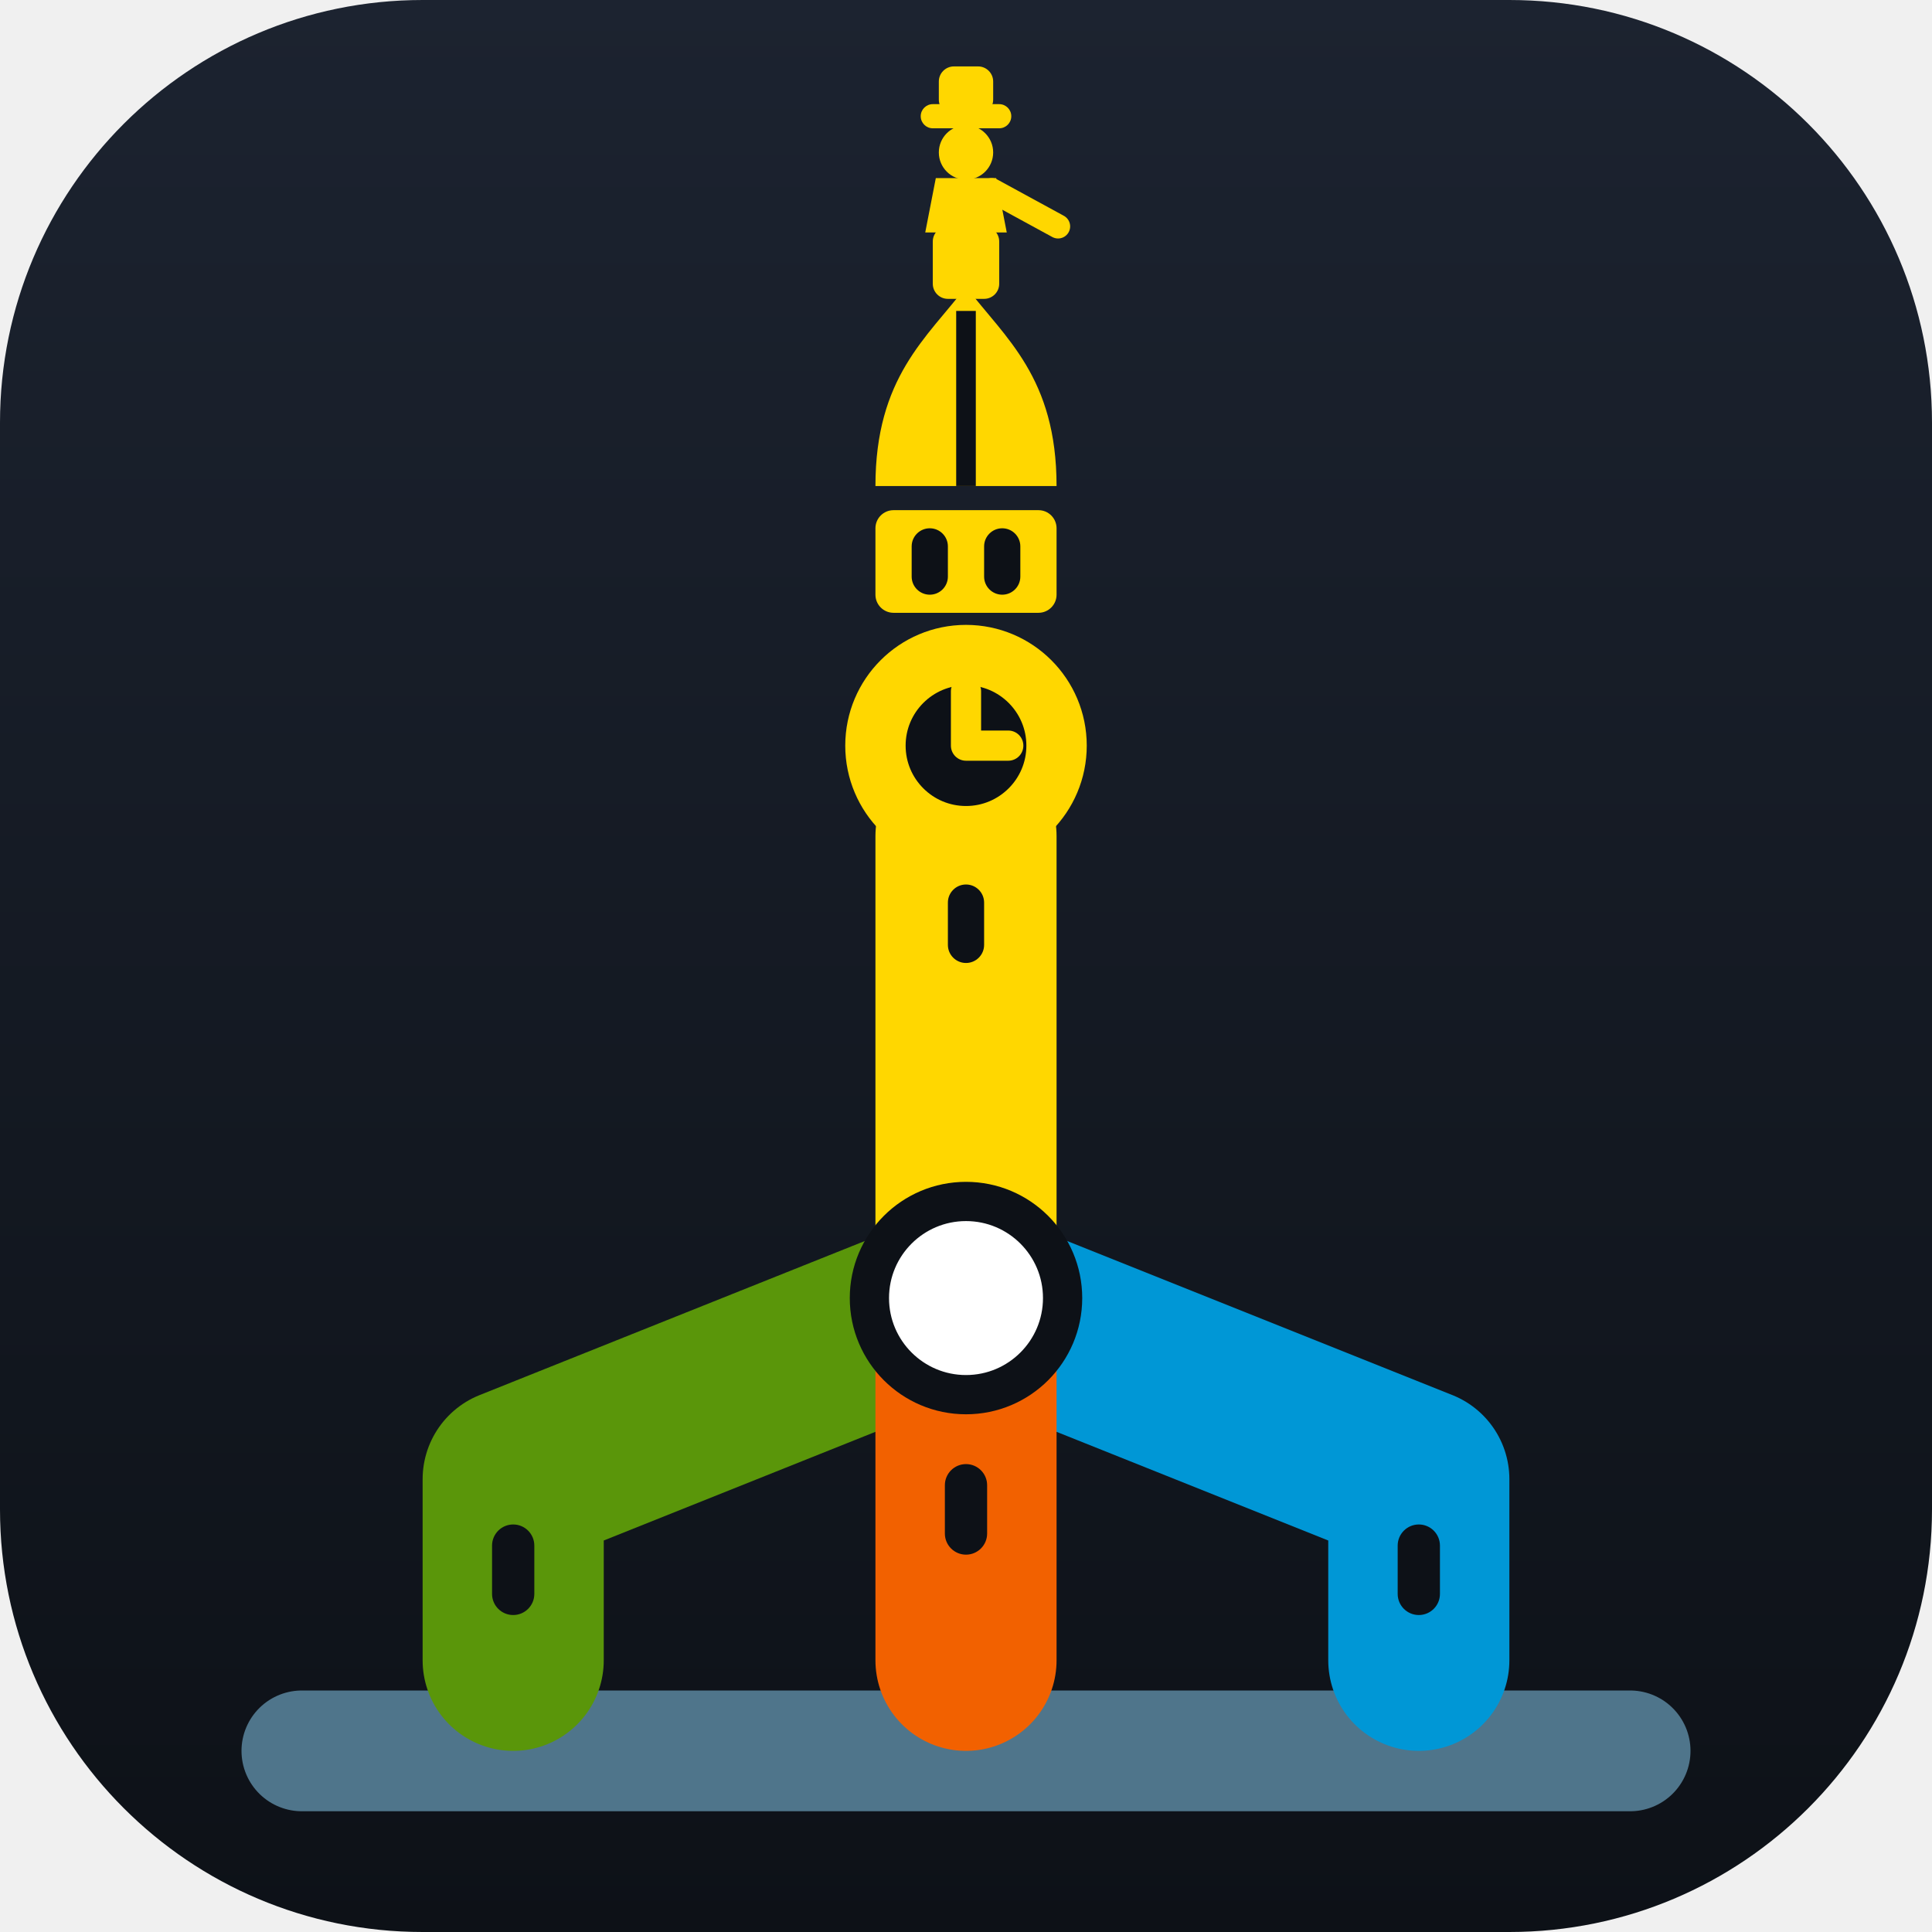
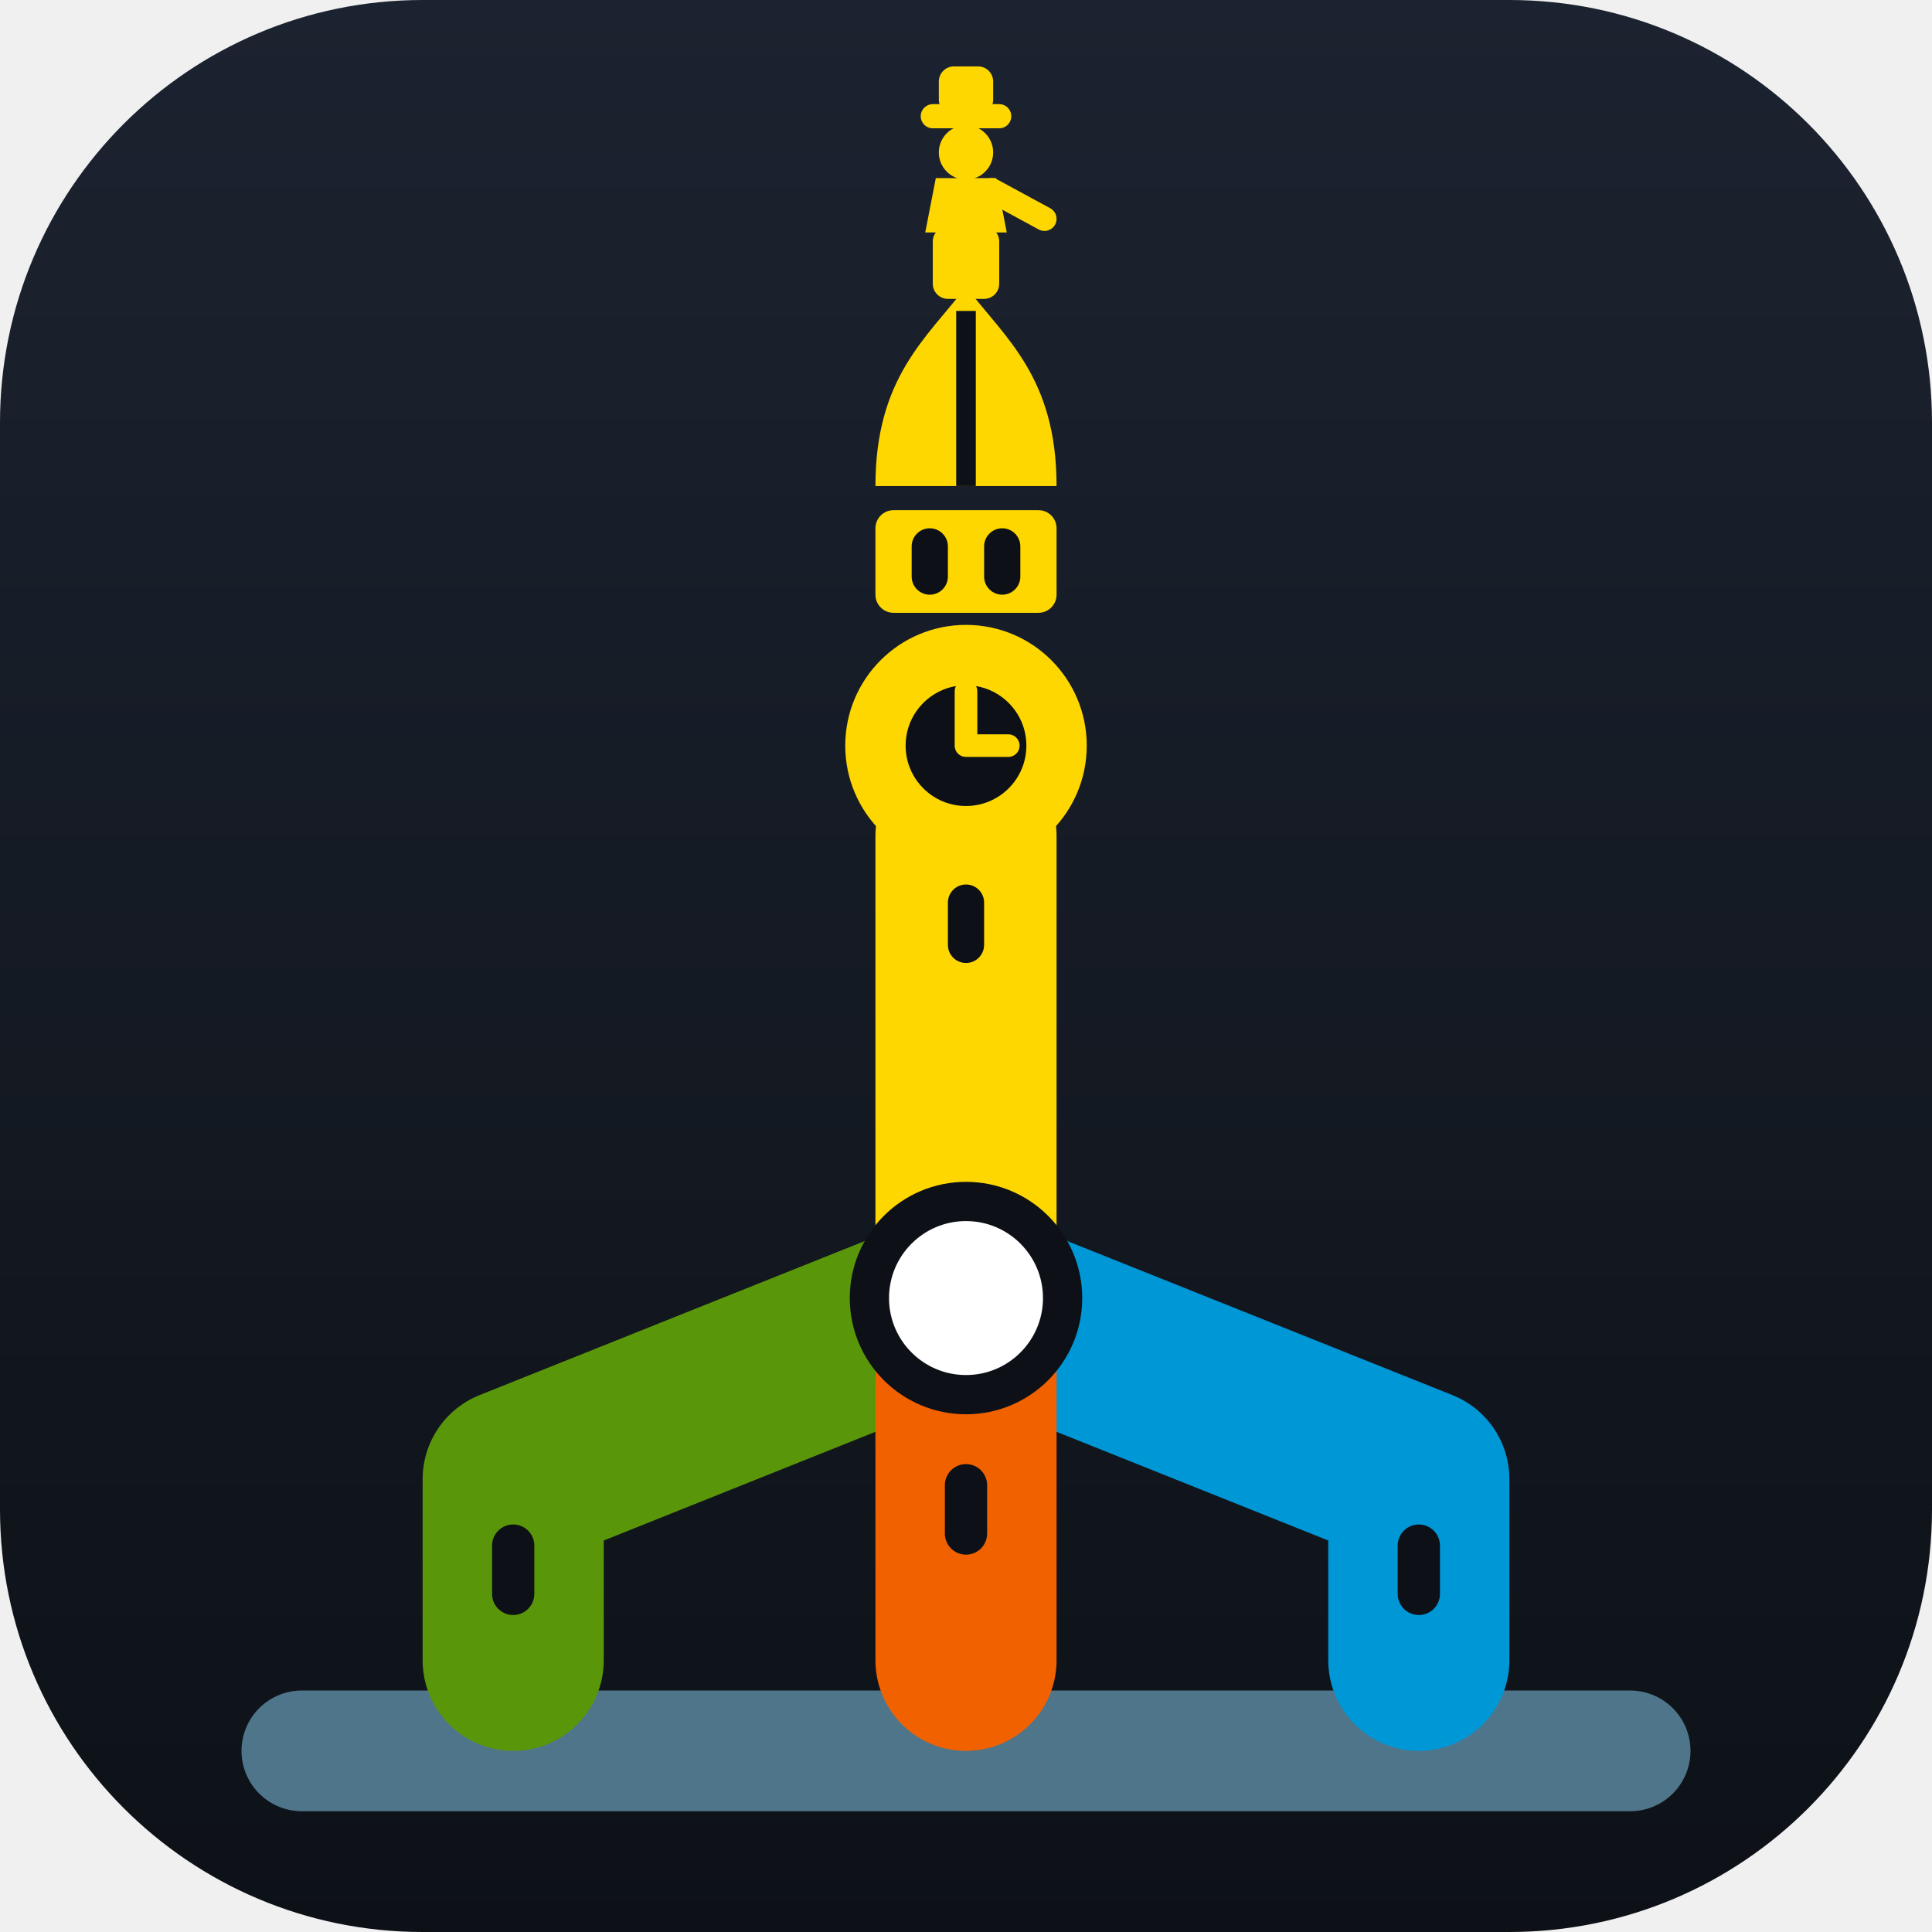
<svg xmlns="http://www.w3.org/2000/svg" viewBox="0 0 64 64">
  <defs>
    <linearGradient id="bg" x1="0" y1="0" x2="0" y2="1">
      <stop offset="0" stop-color="#1c2330" />
      <stop offset="1" stop-color="#0d1117" />
    </linearGradient>
  </defs>
  <rect width="64" height="64" rx="14" fill="url(#bg)" />
  <path d="M10 58h44" stroke="#4F758B" stroke-width="4" stroke-linecap="round" />
  <g stroke-width="6" stroke-linecap="round" stroke-linejoin="round" fill="none">
    <path d="M17 55v-6l15-6" stroke="#5A960A" />
    <path d="M47 55v-6l-15-6" stroke="#0097D6" />
    <path d="M32 55V43" stroke="#F26100" />
  </g>
  <g fill="#0d1117">
    <rect x="16.3" y="50.5" width="1.4" height="3" rx=".7" />
    <rect x="31.3" y="48.5" width="1.4" height="3" rx=".7" />
    <rect x="46.3" y="50.5" width="1.4" height="3" rx=".7" />
  </g>
  <path d="M32 41V27.7" stroke="#FFD700" stroke-width="6" stroke-linecap="round" />
  <rect x="31.4" y="29.3" width="1.2" height="2.6" rx=".6" fill="#0d1117" />
  <circle cx="32" cy="43" r="3.2" fill="#fff" stroke="#0d1117" stroke-width="1.3" />
  <circle cx="32" cy="24.7" r="3" fill="#0d1117" stroke="#FFD700" stroke-width="2" />
  <g stroke="#FFD700" stroke-linecap="round">
-     <path d="M32 24.7v-1.8M32 24.7h1.4" stroke-width="1" />
+     <path d="M32 24.7v-1.8M32 24.7h1.4" stroke-width="0.75" />
  </g>
  <rect x="29" y="16.9" width="6" height="3.4" rx=".6" fill="#FFD700" />
  <g fill="#0d1117">
    <rect x="30.2" y="17.5" width="1.2" height="2.2" rx=".6" />
    <rect x="32.6" y="17.5" width="1.2" height="2.2" rx=".6" />
  </g>
  <path d="M29 16.1C29 12.5 30.7 11.2 32 9.5 33.3 11.2 35 12.5 35 16.1Z" fill="#FFD700" />
  <path d="M32 10.3V16.1" stroke="#0d1117" stroke-width=".65" fill="none" />
  <rect x="30.9" y="7.5" width="2.2" height="2.4" rx=".5" fill="#FFD700" />
  <g fill="#FFD700">
    <rect x="30.5" y="3.45" width="3" height=".8" rx=".4" />
    <rect x="31.1" y="2.2" width="1.8" height="1.6" rx=".5" />
    <circle cx="32" cy="5.05" r=".9" />
    <path d="M31 5.9h2l.35 1.8h-2.7z" />
  </g>
-   <path d="M32.85 6.3l2.2 1.2" stroke="#FFD700" stroke-width=".8" stroke-linecap="round" />
+   <path d="M32.85 6.3l1.75.95" stroke="#FFD700" stroke-width=".8" stroke-linecap="round" />
</svg>
